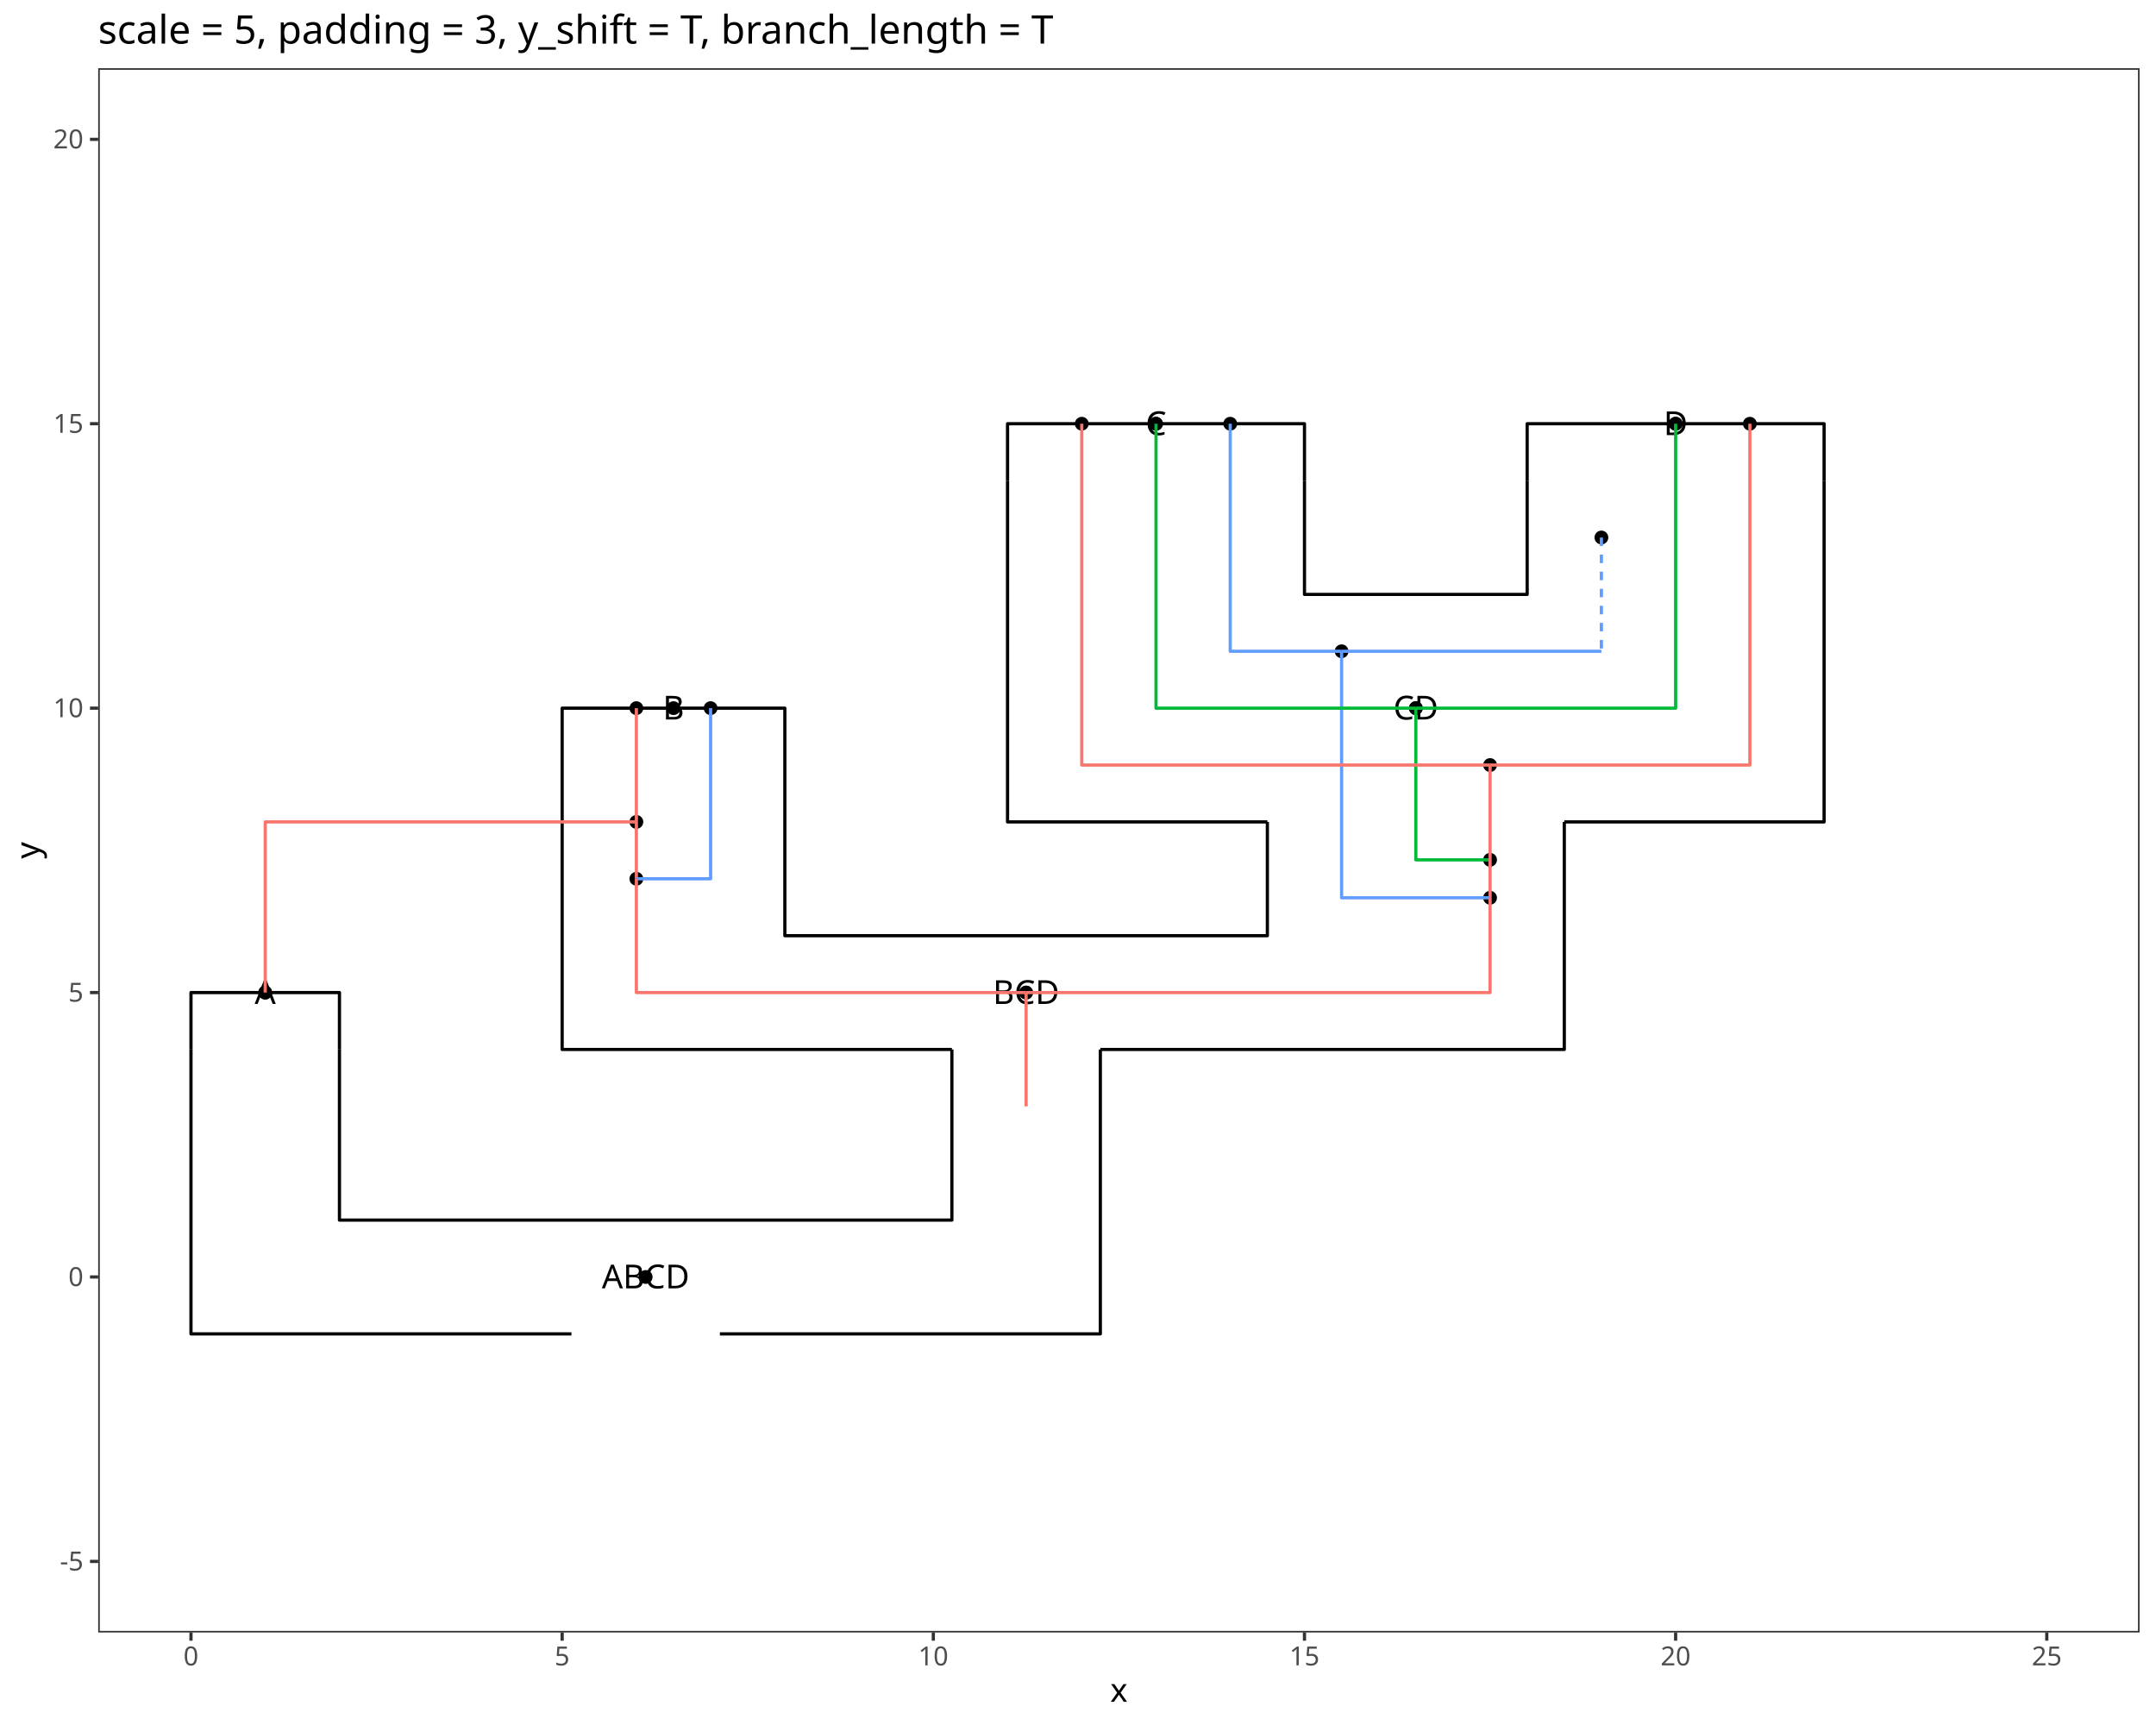
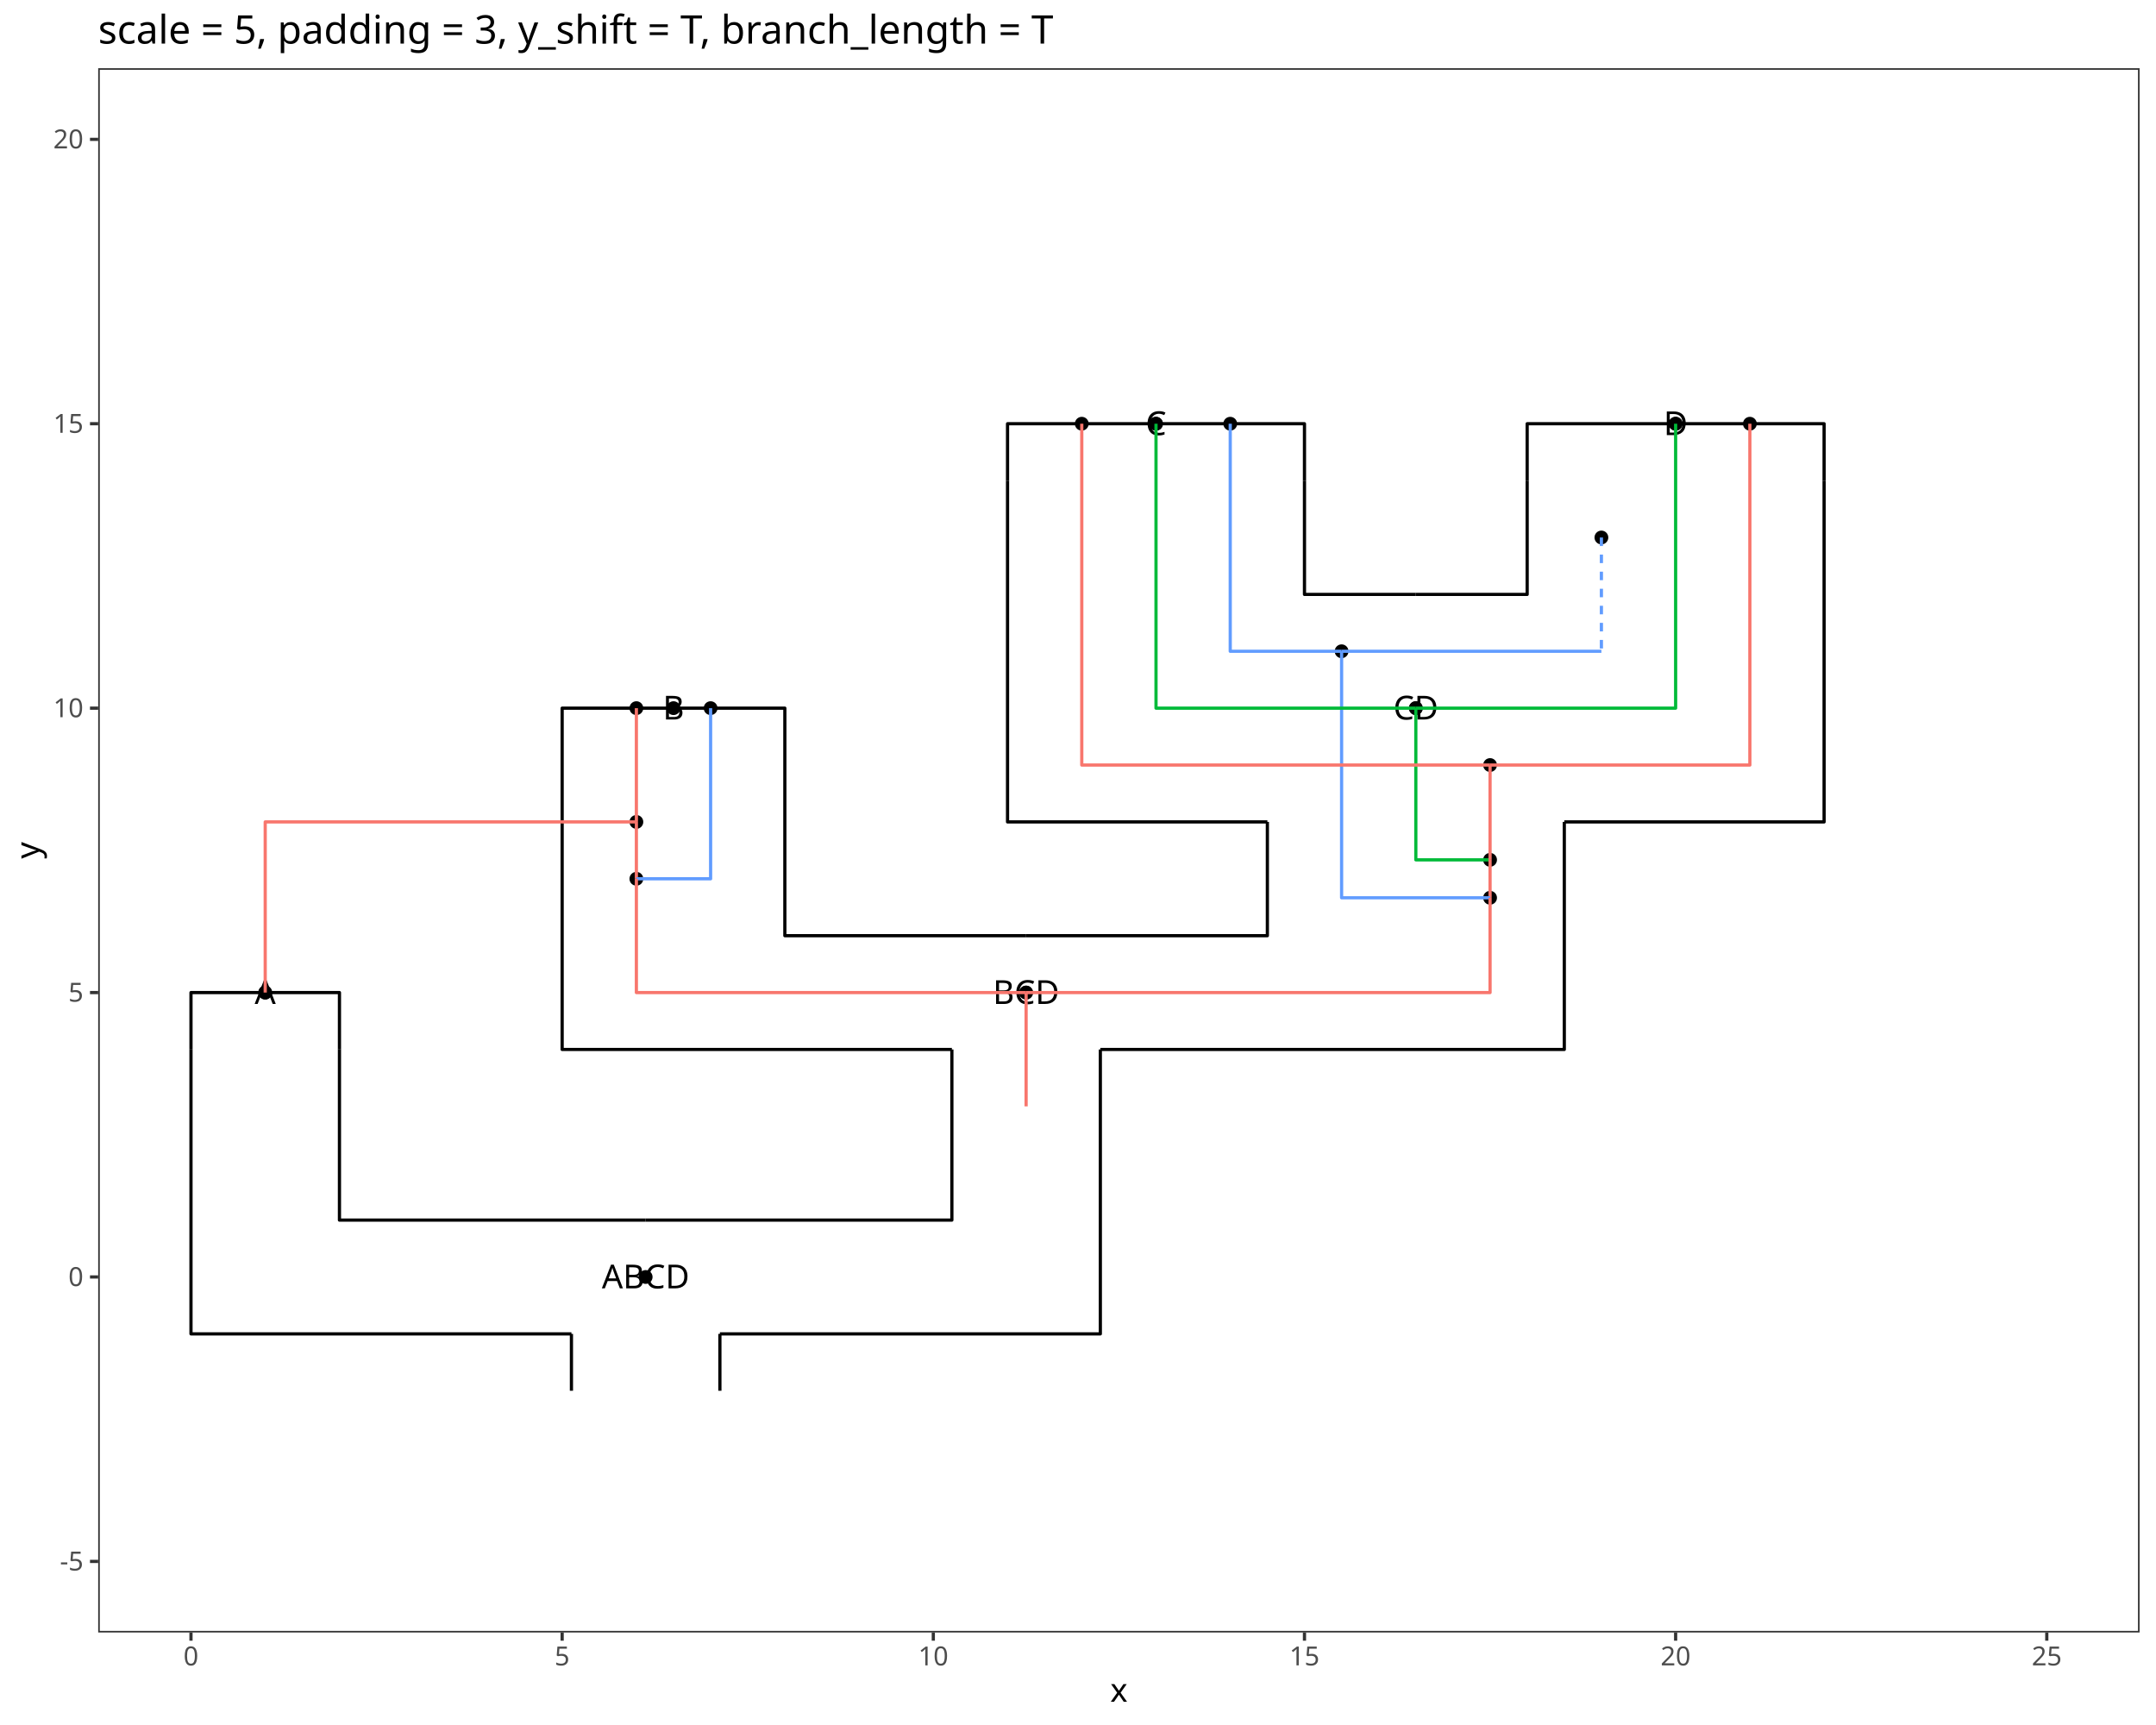
<svg xmlns="http://www.w3.org/2000/svg" class="svglite" data-engine-version="2.0" width="720.00pt" height="576.00pt" viewBox="0 0 720.00 576.00">
  <defs>
    <style type="text/css">
    .svglite line, .svglite polyline, .svglite polygon, .svglite path, .svglite rect, .svglite circle {
      fill: none;
      stroke: #000000;
      stroke-linecap: round;
      stroke-linejoin: round;
      stroke-miterlimit: 10.00;
    }
  </style>
  </defs>
  <rect width="100%" height="100%" style="stroke: none; fill: #FFFFFF;" />
  <defs>
    <clipPath id="cpMC4wMHw3MjAuMDB8MC4wMHw1NzYuMDA=">
      <rect x="0.00" y="0.00" width="720.00" height="576.00" />
    </clipPath>
  </defs>
  <g clip-path="url(#cpMC4wMHw3MjAuMDB8MC4wMHw1NzYuMDA=)">
    <rect x="0.00" y="0.00" width="720.00" height="576.00" style="stroke-width: 1.07; stroke: #FFFFFF; fill: #FFFFFF;" />
  </g>
  <defs>
    <clipPath id="cpMzIuNzl8NzE0LjUyfDIyLjc4fDU0NS4xMQ==">
      <rect x="32.79" y="22.78" width="681.73" height="522.33" />
    </clipPath>
  </defs>
  <g clip-path="url(#cpMzIuNzl8NzE0LjUyfDIyLjc4fDU0NS4xMQ==)">
    <rect x="32.79" y="22.78" width="681.73" height="522.33" style="stroke-width: 1.07; stroke: none; fill: #FFFFFF;" />
    <polyline points="63.78,350.43 63.78,331.43 113.36,331.43 113.36,350.43 " style="stroke-width: 1.07; stroke-linecap: butt;" />
-     <polyline points="113.36,350.43 113.36,407.41 317.88,407.41 317.88,350.43 " style="stroke-width: 1.07; stroke-linecap: butt;" />
+     <polyline points="113.36,350.43 113.36,407.41 215.62,407.41 " style="stroke-width: 1.07; stroke-linecap: butt;" />
+     <polyline points="215.62,407.41 317.88,407.41 317.88,350.43 " style="stroke-width: 1.07; stroke-linecap: butt;" />
    <polyline points="63.78,350.43 63.78,445.40 190.83,445.40 " style="stroke-width: 1.07; stroke-linecap: butt;" />
    <polyline points="240.41,445.40 367.46,445.40 367.46,350.43 " style="stroke-width: 1.07; stroke-linecap: butt;" />
+     <polyline points="190.83,445.40 190.83,464.39 " style="stroke-width: 1.07; stroke-linecap: butt;" />
+     <polyline points="240.41,445.40 240.41,464.39 " style="stroke-width: 1.07; stroke-linecap: butt;" />
    <polyline points="187.73,255.46 187.73,236.46 262.10,236.46 262.10,255.46 " style="stroke-width: 1.07; stroke-linecap: butt;" />
-     <polyline points="262.10,255.46 262.10,312.44 423.24,312.44 423.24,274.45 " style="stroke-width: 1.07; stroke-linecap: butt;" />
+     <polyline points="262.10,255.46 262.10,312.44 342.67,312.44 " style="stroke-width: 1.07; stroke-linecap: butt;" />
+     <polyline points="342.67,312.44 423.24,312.44 423.24,274.45 " style="stroke-width: 1.07; stroke-linecap: butt;" />
    <polyline points="187.73,255.46 187.73,350.43 317.88,350.43 " style="stroke-width: 1.07; stroke-linecap: butt;" />
    <polyline points="367.46,350.43 522.40,350.43 522.40,274.45 " style="stroke-width: 1.07; stroke-linecap: butt;" />
    <polyline points="336.47,160.49 336.47,141.49 435.63,141.49 435.63,160.49 " style="stroke-width: 1.07; stroke-linecap: butt;" />
-     <polyline points="435.63,160.49 435.63,198.48 510.00,198.48 510.00,160.49 " style="stroke-width: 1.07; stroke-linecap: butt;" />
+     <polyline points="435.63,160.49 435.63,198.48 472.82,198.48 " style="stroke-width: 1.07; stroke-linecap: butt;" />
+     <polyline points="472.82,198.48 510.00,198.48 510.00,160.49 " style="stroke-width: 1.07; stroke-linecap: butt;" />
    <polyline points="336.47,160.49 336.47,274.45 423.24,274.45 " style="stroke-width: 1.07; stroke-linecap: butt;" />
    <polyline points="522.40,274.45 609.16,274.45 609.16,160.49 " style="stroke-width: 1.07; stroke-linecap: butt;" />
    <polyline points="510.00,160.49 510.00,141.49 609.16,141.49 609.16,160.49 " style="stroke-width: 1.07; stroke-linecap: butt;" />
    <circle cx="215.62" cy="426.40" r="1.95" style="stroke-width: 0.71; fill: #000000;" />
    <circle cx="88.57" cy="331.43" r="1.95" style="stroke-width: 0.71; fill: #000000;" />
    <circle cx="342.67" cy="331.43" r="1.95" style="stroke-width: 0.71; fill: #000000;" />
    <circle cx="224.92" cy="236.46" r="1.95" style="stroke-width: 0.71; fill: #000000;" />
    <circle cx="472.82" cy="236.46" r="1.95" style="stroke-width: 0.71; fill: #000000;" />
    <circle cx="386.05" cy="141.49" r="1.95" style="stroke-width: 0.71; fill: #000000;" />
    <circle cx="559.58" cy="141.49" r="1.95" style="stroke-width: 0.71; fill: #000000;" />
    <text x="215.62" y="430.20" text-anchor="middle" style="font-size: 11.04px; font-family: sans;" textLength="30.68px" lengthAdjust="spacingAndGlyphs">ABCD</text>
    <text x="88.57" y="335.23" text-anchor="middle" style="font-size: 11.04px; font-family: sans;" textLength="7.37px" lengthAdjust="spacingAndGlyphs">A</text>
    <text x="342.67" y="335.23" text-anchor="middle" style="font-size: 11.04px; font-family: sans;" textLength="23.32px" lengthAdjust="spacingAndGlyphs">BCD</text>
    <text x="224.92" y="240.26" text-anchor="middle" style="font-size: 11.04px; font-family: sans;" textLength="7.37px" lengthAdjust="spacingAndGlyphs">B</text>
    <text x="472.82" y="240.26" text-anchor="middle" style="font-size: 11.04px; font-family: sans;" textLength="15.95px" lengthAdjust="spacingAndGlyphs">CD</text>
    <text x="386.05" y="145.29" text-anchor="middle" style="font-size: 11.04px; font-family: sans;" textLength="7.98px" lengthAdjust="spacingAndGlyphs">C</text>
    <text x="559.58" y="145.29" text-anchor="middle" style="font-size: 11.04px; font-family: sans;" textLength="7.98px" lengthAdjust="spacingAndGlyphs">D</text>
    <circle cx="342.67" cy="331.43" r="1.95" style="stroke-width: 0.71; fill: #000000;" />
    <circle cx="212.52" cy="293.44" r="1.95" style="stroke-width: 0.71; fill: #000000;" />
    <circle cx="212.52" cy="274.45" r="1.95" style="stroke-width: 0.71; fill: #000000;" />
    <circle cx="88.57" cy="331.43" r="1.95" style="stroke-width: 0.71; fill: #000000;" />
    <circle cx="212.52" cy="236.46" r="1.95" style="stroke-width: 0.71; fill: #000000;" />
    <circle cx="237.31" cy="236.46" r="1.95" style="stroke-width: 0.71; fill: #000000;" />
    <circle cx="497.61" cy="299.78" r="1.95" style="stroke-width: 0.71; fill: #000000;" />
    <circle cx="497.61" cy="287.11" r="1.95" style="stroke-width: 0.71; fill: #000000;" />
    <circle cx="497.61" cy="255.46" r="1.95" style="stroke-width: 0.71; fill: #000000;" />
    <circle cx="361.26" cy="141.49" r="1.95" style="stroke-width: 0.71; fill: #000000;" />
    <circle cx="584.37" cy="141.49" r="1.95" style="stroke-width: 0.71; fill: #000000;" />
    <circle cx="472.82" cy="236.46" r="1.95" style="stroke-width: 0.71; fill: #000000;" />
    <circle cx="386.05" cy="141.49" r="1.95" style="stroke-width: 0.71; fill: #000000;" />
    <circle cx="559.58" cy="141.49" r="1.95" style="stroke-width: 0.71; fill: #000000;" />
    <circle cx="448.03" cy="217.47" r="1.95" style="stroke-width: 0.71; fill: #000000;" />
    <circle cx="410.84" cy="141.49" r="1.95" style="stroke-width: 0.71; fill: #000000;" />
    <circle cx="534.79" cy="179.48" r="1.95" style="stroke-width: 0.71; fill: #000000;" />
    <polyline points="472.82,236.46 559.58,236.46 559.58,141.49 " style="stroke-width: 1.07; stroke: #00BA38; stroke-linecap: butt;" />
    <polyline points="472.82,236.46 472.82,287.11 497.61,287.11 " style="stroke-width: 1.07; stroke: #00BA38; stroke-linecap: butt;" />
    <polyline points="497.61,299.78 497.61,299.78 497.61,287.11 " style="stroke-width: 1.07; stroke: #F8766D; stroke-linecap: butt;" />
    <polyline points="410.84,141.49 410.84,217.47 448.03,217.47 " style="stroke-width: 1.07; stroke: #619CFF; stroke-linecap: butt;" />
    <polyline points="448.03,217.47 534.79,217.47 " style="stroke-width: 1.07; stroke: #619CFF; stroke-linecap: butt;" />
    <polyline points="534.79,179.48 534.79,217.47 " style="stroke-width: 1.07; stroke: #619CFF; stroke-dasharray: 2.85,2.85; stroke-linecap: butt;" />
    <polyline points="448.03,217.47 448.03,299.78 497.61,299.78 " style="stroke-width: 1.07; stroke: #619CFF; stroke-linecap: butt;" />
    <polyline points="342.67,331.43 497.61,331.43 497.61,299.78 " style="stroke-width: 1.07; stroke: #F8766D; stroke-linecap: butt;" />
    <polyline points="342.67,331.43 342.67,369.42 " style="stroke-width: 1.07; stroke: #F8766D; stroke-linecap: butt;" />
    <polyline points="88.57,331.43 88.57,274.45 212.52,274.45 " style="stroke-width: 1.07; stroke: #F8766D; stroke-linecap: butt;" />
    <polyline points="212.52,274.45 212.52,274.45 212.52,236.46 " style="stroke-width: 1.07; stroke: #F8766D; stroke-linecap: butt;" />
    <polyline points="212.52,293.44 212.52,293.44 212.52,274.45 " style="stroke-width: 1.07; stroke: #F8766D; stroke-linecap: butt;" />
    <polyline points="212.52,293.44 237.31,293.44 237.31,236.46 " style="stroke-width: 1.07; stroke: #619CFF; stroke-linecap: butt;" />
    <polyline points="212.52,293.44 212.52,331.43 342.67,331.43 " style="stroke-width: 1.07; stroke: #F8766D; stroke-linecap: butt;" />
    <polyline points="361.26,141.49 361.26,255.46 497.61,255.46 " style="stroke-width: 1.07; stroke: #F8766D; stroke-linecap: butt;" />
    <polyline points="497.61,255.46 584.37,255.46 584.37,141.49 " style="stroke-width: 1.07; stroke: #F8766D; stroke-linecap: butt;" />
    <polyline points="497.61,287.11 497.61,287.11 497.61,255.46 " style="stroke-width: 1.07; stroke: #F8766D; stroke-linecap: butt;" />
    <polyline points="386.05,141.49 386.05,236.46 472.82,236.46 " style="stroke-width: 1.07; stroke: #00BA38; stroke-linecap: butt;" />
    <circle cx="683.53" cy="46.53" r="1.95" style="stroke-width: 0.71; stroke: none;" />
    <circle cx="215.62" cy="521.37" r="1.95" style="stroke-width: 0.71; stroke: none;" />
    <rect x="32.79" y="22.78" width="681.73" height="522.33" style="stroke-width: 1.07; stroke: #333333;" />
  </g>
  <g clip-path="url(#cpMC4wMHw3MjAuMDB8MC4wMHw1NzYuMDA=)">
    <text x="27.86" y="524.40" text-anchor="end" style="font-size: 8.80px; fill: #4D4D4D; font-family: sans;" textLength="7.82px" lengthAdjust="spacingAndGlyphs">-5</text>
    <text x="27.86" y="429.43" text-anchor="end" style="font-size: 8.80px; fill: #4D4D4D; font-family: sans;" textLength="4.89px" lengthAdjust="spacingAndGlyphs">0</text>
    <text x="27.86" y="334.46" text-anchor="end" style="font-size: 8.80px; fill: #4D4D4D; font-family: sans;" textLength="4.89px" lengthAdjust="spacingAndGlyphs">5</text>
    <text x="27.86" y="239.49" text-anchor="end" style="font-size: 8.80px; fill: #4D4D4D; font-family: sans;" textLength="9.79px" lengthAdjust="spacingAndGlyphs">10</text>
    <text x="27.86" y="144.52" text-anchor="end" style="font-size: 8.80px; fill: #4D4D4D; font-family: sans;" textLength="9.79px" lengthAdjust="spacingAndGlyphs">15</text>
    <text x="27.86" y="49.55" text-anchor="end" style="font-size: 8.80px; fill: #4D4D4D; font-family: sans;" textLength="9.79px" lengthAdjust="spacingAndGlyphs">20</text>
    <polyline points="30.05,521.37 32.79,521.37 " style="stroke-width: 1.07; stroke: #333333; stroke-linecap: butt;" />
    <polyline points="30.05,426.40 32.79,426.40 " style="stroke-width: 1.07; stroke: #333333; stroke-linecap: butt;" />
    <polyline points="30.05,331.43 32.79,331.43 " style="stroke-width: 1.07; stroke: #333333; stroke-linecap: butt;" />
    <polyline points="30.05,236.46 32.79,236.46 " style="stroke-width: 1.07; stroke: #333333; stroke-linecap: butt;" />
    <polyline points="30.05,141.49 32.79,141.49 " style="stroke-width: 1.07; stroke: #333333; stroke-linecap: butt;" />
    <polyline points="30.05,46.53 32.79,46.53 " style="stroke-width: 1.07; stroke: #333333; stroke-linecap: butt;" />
    <polyline points="63.78,547.85 63.78,545.11 " style="stroke-width: 1.07; stroke: #333333; stroke-linecap: butt;" />
    <polyline points="187.73,547.85 187.73,545.11 " style="stroke-width: 1.07; stroke: #333333; stroke-linecap: butt;" />
    <polyline points="311.68,547.85 311.68,545.11 " style="stroke-width: 1.07; stroke: #333333; stroke-linecap: butt;" />
    <polyline points="435.63,547.85 435.63,545.11 " style="stroke-width: 1.07; stroke: #333333; stroke-linecap: butt;" />
    <polyline points="559.58,547.85 559.58,545.11 " style="stroke-width: 1.07; stroke: #333333; stroke-linecap: butt;" />
    <polyline points="683.53,547.85 683.53,545.11 " style="stroke-width: 1.07; stroke: #333333; stroke-linecap: butt;" />
    <text x="63.78" y="556.10" text-anchor="middle" style="font-size: 8.80px; fill: #4D4D4D; font-family: sans;" textLength="4.89px" lengthAdjust="spacingAndGlyphs">0</text>
    <text x="187.73" y="556.10" text-anchor="middle" style="font-size: 8.80px; fill: #4D4D4D; font-family: sans;" textLength="4.89px" lengthAdjust="spacingAndGlyphs">5</text>
    <text x="311.68" y="556.10" text-anchor="middle" style="font-size: 8.80px; fill: #4D4D4D; font-family: sans;" textLength="9.79px" lengthAdjust="spacingAndGlyphs">10</text>
    <text x="435.63" y="556.10" text-anchor="middle" style="font-size: 8.80px; fill: #4D4D4D; font-family: sans;" textLength="9.79px" lengthAdjust="spacingAndGlyphs">15</text>
    <text x="559.58" y="556.10" text-anchor="middle" style="font-size: 8.80px; fill: #4D4D4D; font-family: sans;" textLength="9.79px" lengthAdjust="spacingAndGlyphs">20</text>
    <text x="683.53" y="556.10" text-anchor="middle" style="font-size: 8.80px; fill: #4D4D4D; font-family: sans;" textLength="9.79px" lengthAdjust="spacingAndGlyphs">25</text>
    <text x="373.66" y="568.24" text-anchor="middle" style="font-size: 11.00px; font-family: sans;" textLength="5.50px" lengthAdjust="spacingAndGlyphs">x</text>
    <text transform="translate(13.05,283.95) rotate(-90)" text-anchor="middle" style="font-size: 11.00px; font-family: sans;" textLength="5.50px" lengthAdjust="spacingAndGlyphs">y</text>
    <text x="32.79" y="14.56" style="font-size: 13.20px; font-family: sans;" textLength="312.64px" lengthAdjust="spacingAndGlyphs">scale = 5, padding = 3, y_shift = T, branch_length = T</text>
  </g>
</svg>
